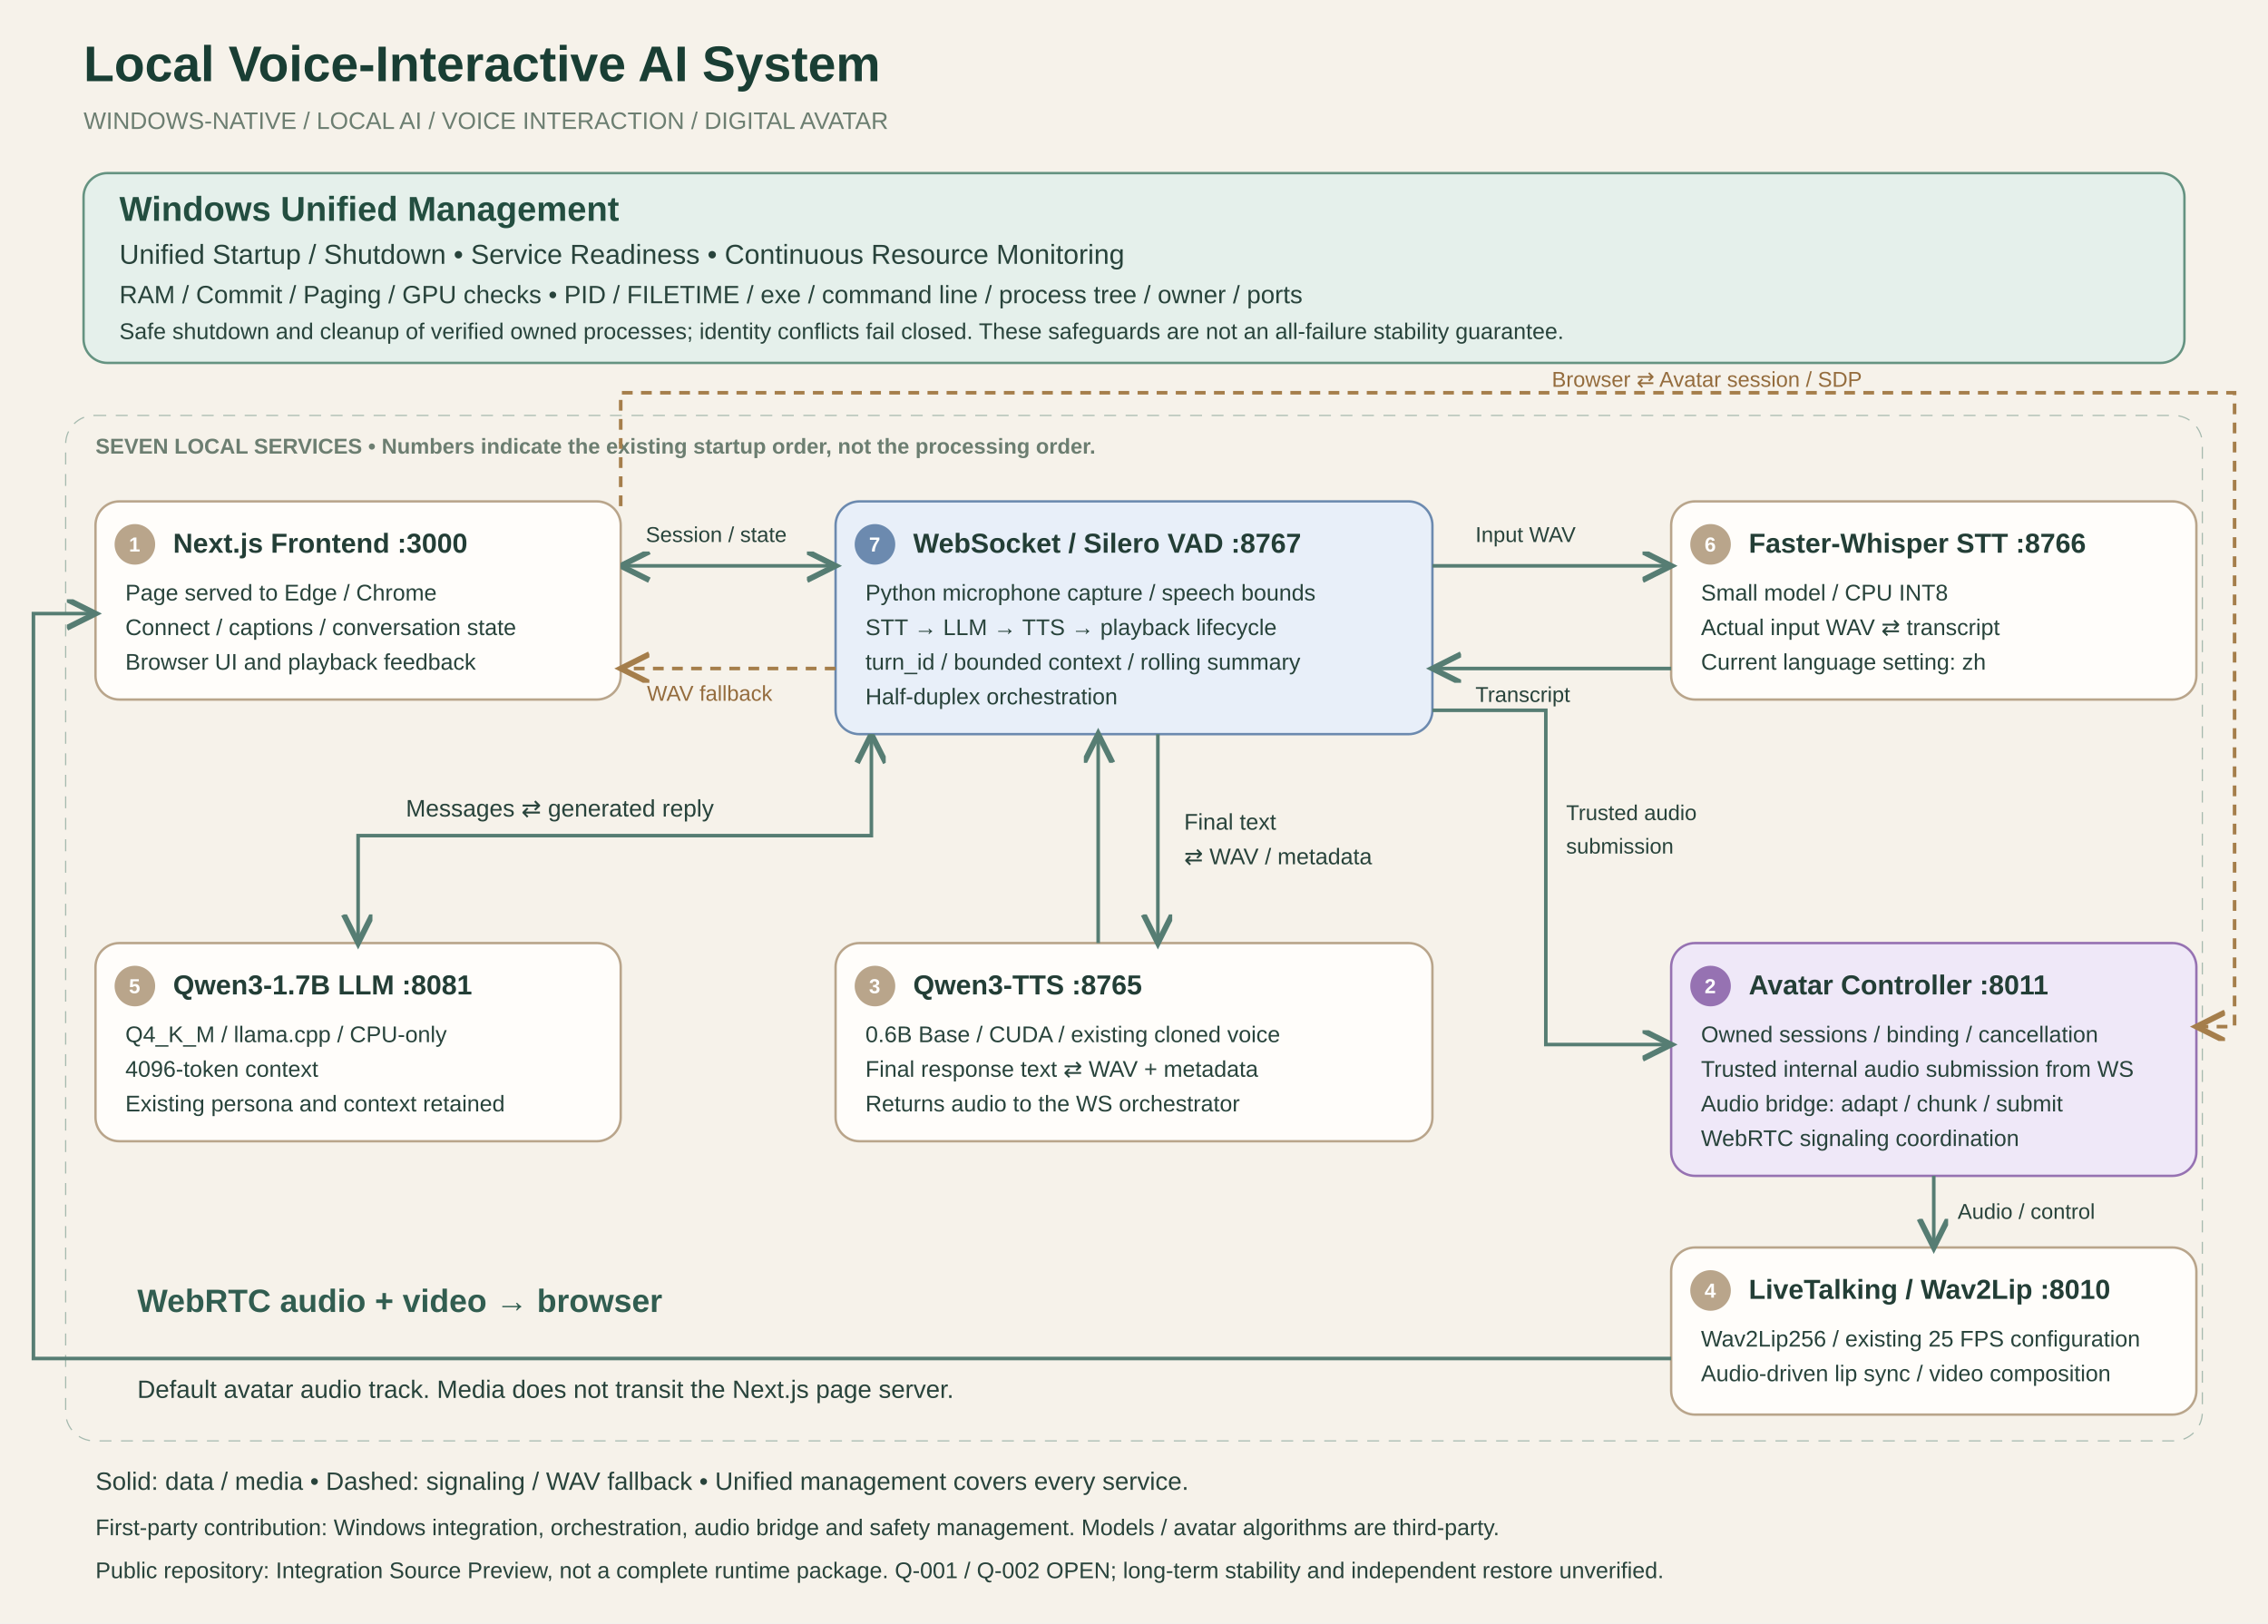
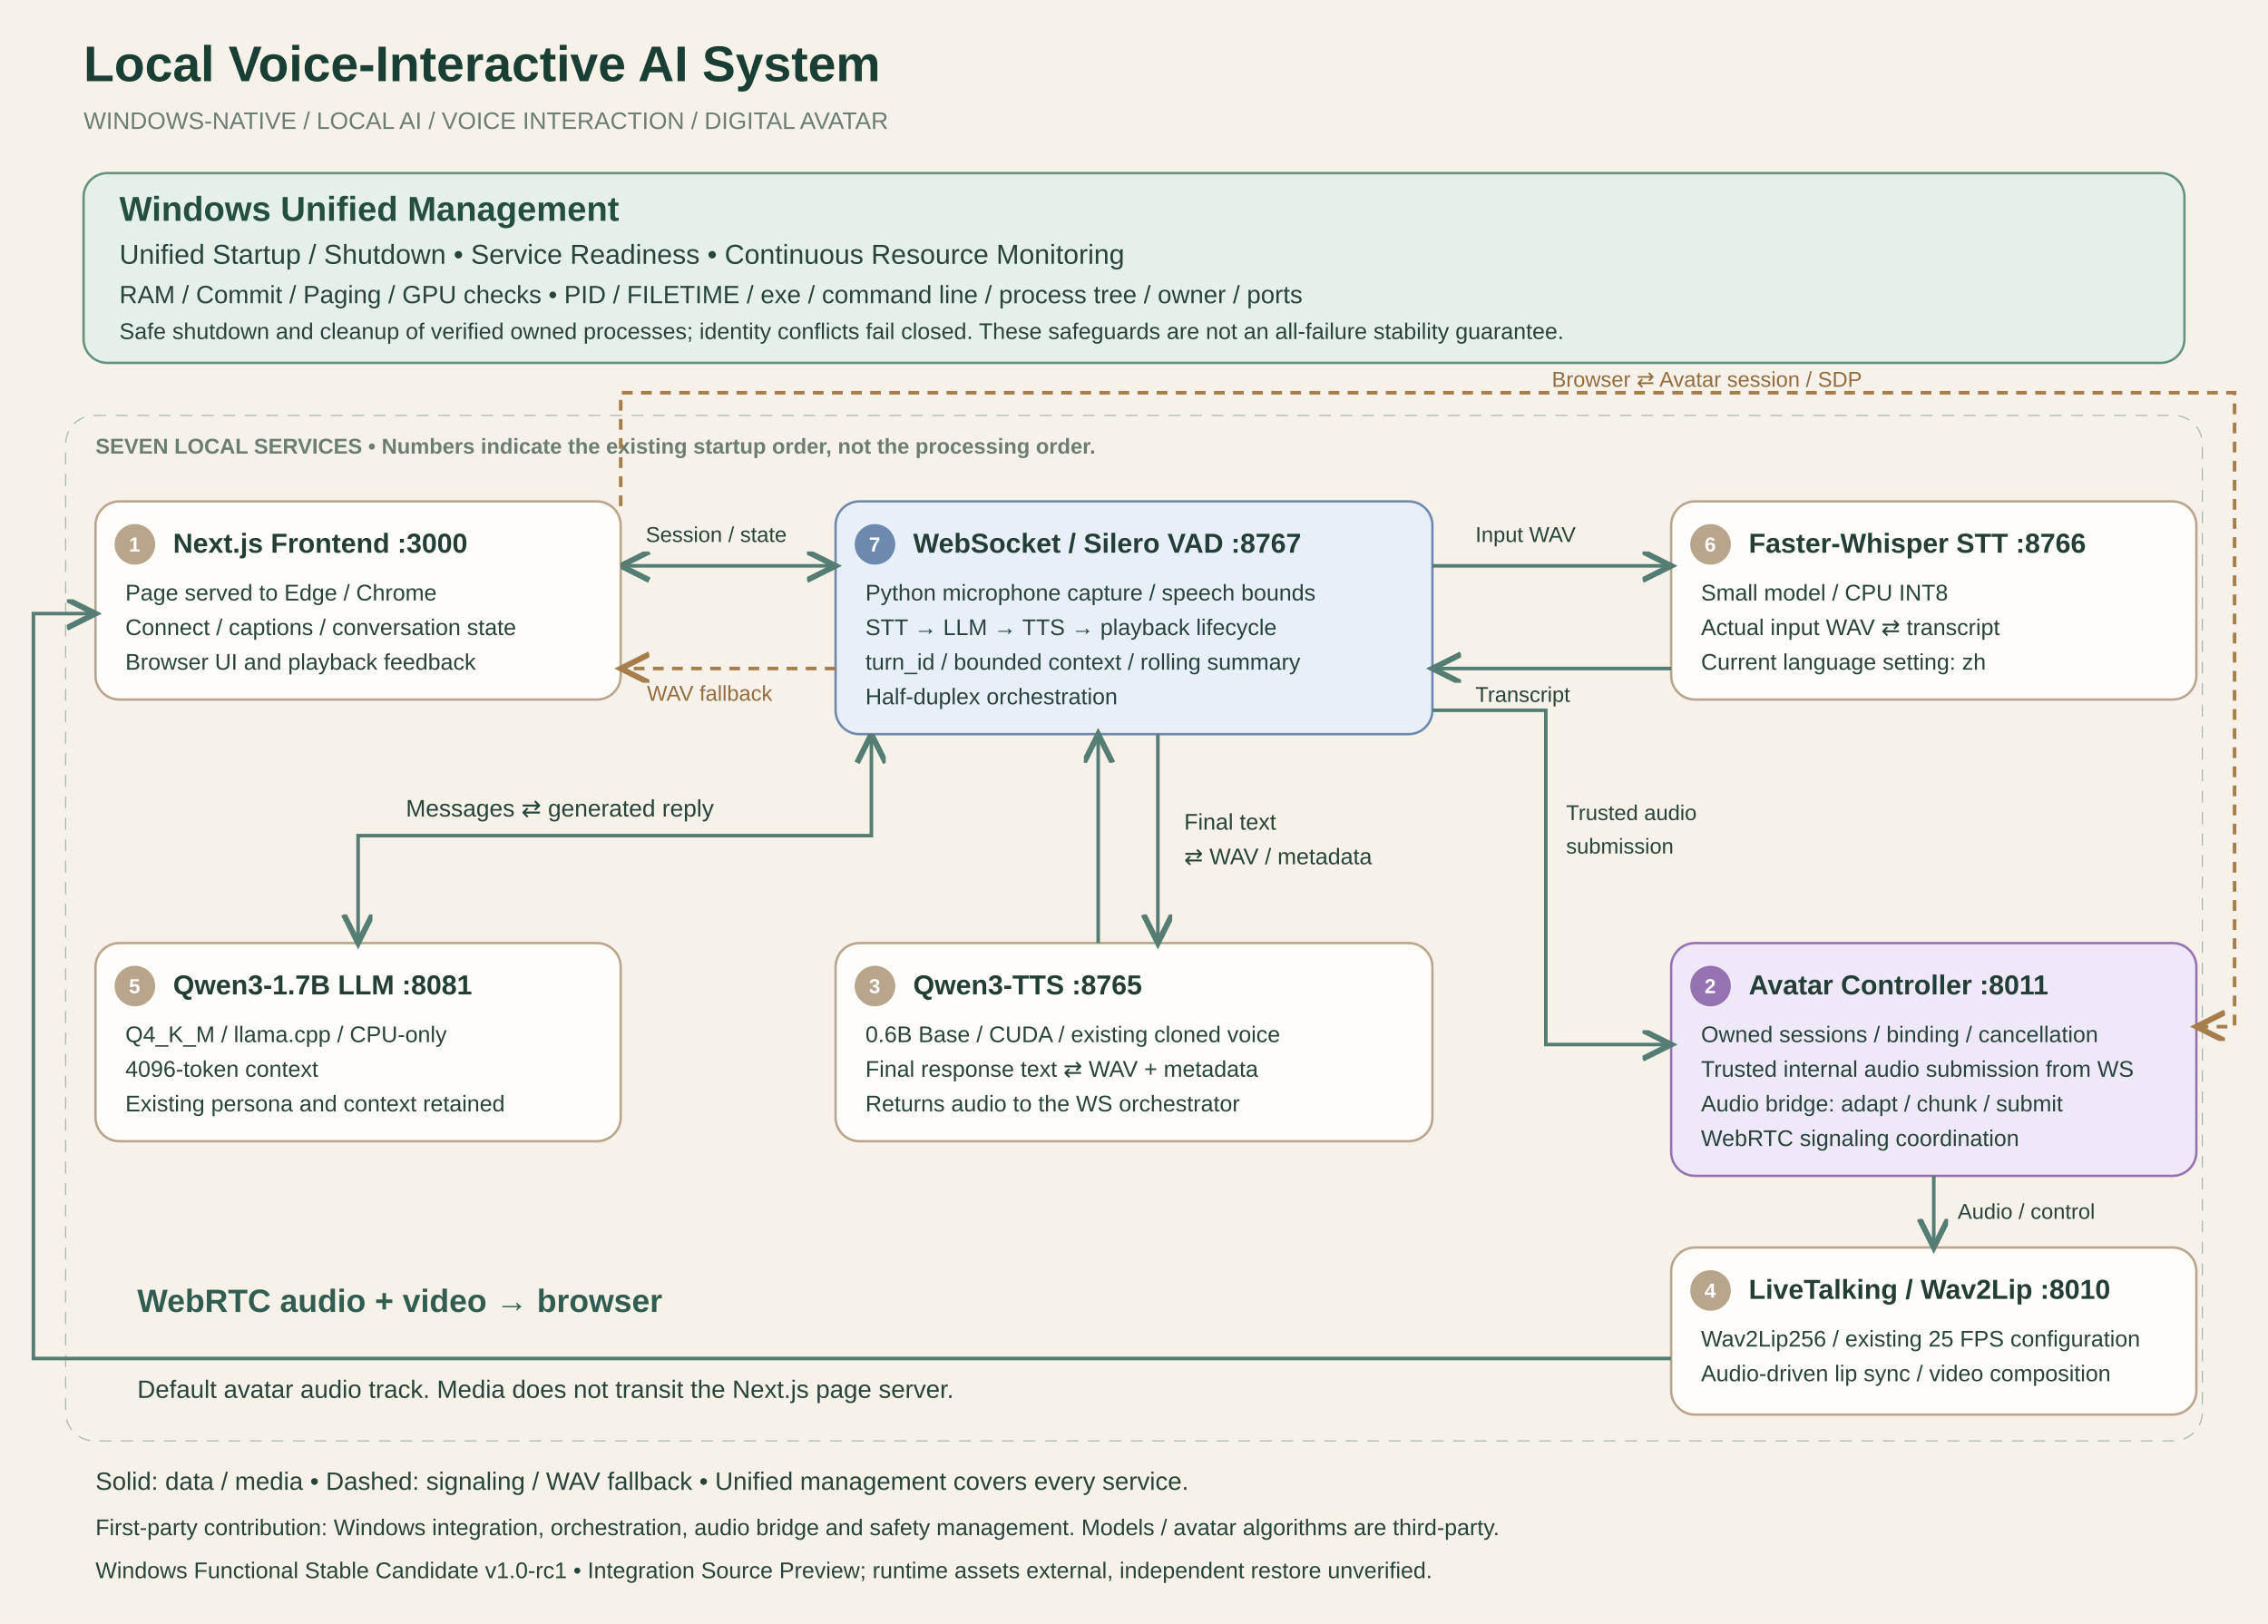
<svg xmlns="http://www.w3.org/2000/svg" width="1900" height="1360" viewBox="0 0 1900 1360" role="img" aria-labelledby="title desc">
  <defs>
    <marker id="a" markerWidth="10" markerHeight="10" refX="8" refY="4" orient="auto">
      <path d="M0,0 L8,4 L0,8" fill="none" stroke="#567d73" stroke-width="1.6" />
    </marker>
    <marker id="b" markerWidth="10" markerHeight="10" refX="0" refY="4" orient="auto">
      <path d="M8,0 L0,4 L8,8" fill="none" stroke="#567d73" stroke-width="1.6" />
    </marker>
    <marker id="ad" markerWidth="10" markerHeight="10" refX="8" refY="4" orient="auto">
      <path d="M0,0 L8,4 L0,8" fill="none" stroke="#a57e4b" stroke-width="1.6" />
    </marker>
  </defs>
  <rect width="1900" height="1360" fill="#f6f2ea" />
  <g font-family="Segoe UI,Arial,sans-serif">
    <text x="70" y="68" font-size="42" fill="#193e34" font-weight="700">Local Voice-Interactive AI System</text>
    <text x="70" y="108" font-size="20" fill="#6c7e71" font-weight="500">WINDOWS-NATIVE  /  LOCAL AI  /  VOICE INTERACTION  /  DIGITAL AVATAR</text>
    <rect x="70" y="145" width="1760" height="159" rx="20" fill="#e5f0eb" stroke="#659381" stroke-width="2" />
    <text x="100" y="185" font-size="29" fill="#234e40" font-weight="700">Windows Unified Management</text>
    <text x="100" y="221" font-size="23" fill="#28433b" font-weight="400">Unified Startup / Shutdown  •  Service Readiness  •  Continuous Resource Monitoring</text>
    <text x="100" y="254" font-size="21" fill="#28433b" font-weight="400">RAM / Commit / Paging / GPU checks  •  PID / FILETIME / exe / command line / process tree / owner / ports</text>
    <text x="100" y="284" font-size="19" fill="#28433b" font-weight="400">Safe shutdown and cleanup of verified owned processes; identity conflicts fail closed. These safeguards are not an all-failure stability guarantee.</text>
    <rect x="55" y="348" width="1790" height="859" rx="24" fill="none" stroke="#a6baaf" stroke-dasharray="10 8" />
    <text x="80" y="380" font-size="18" fill="#6c7e71" font-weight="600">SEVEN LOCAL SERVICES  •  Numbers indicate the existing startup order, not the processing order.</text>
    <g>
      <rect x="80" y="420" width="440" height="166" rx="20" fill="#fffdfa" stroke="#b9a58b" stroke-width="2" />
      <circle cx="113" cy="456" r="17" fill="#b9a58b" />
      <text x="108" y="462" font-size="17" fill="#fff" font-weight="700">1</text>
      <text x="145" y="463" font-size="23" fill="#233e36" font-weight="700">Next.js Frontend  :3000</text>
      <text x="105" y="503" font-size="19" fill="#28433b" font-weight="400">Page served to Edge / Chrome</text>
      <text x="105" y="532" font-size="19" fill="#28433b" font-weight="400">Connect / captions / conversation state</text>
      <text x="105" y="561" font-size="19" fill="#28433b" font-weight="400">Browser UI and playback feedback</text>
    </g>
    <g>
      <rect x="700" y="420" width="500" height="195" rx="20" fill="#e8eff9" stroke="#6c8aaf" stroke-width="2" />
      <circle cx="733" cy="456" r="17" fill="#6c8aaf" />
      <text x="728" y="462" font-size="17" fill="#fff" font-weight="700">7</text>
      <text x="765" y="463" font-size="23" fill="#233e36" font-weight="700">WebSocket / Silero VAD  :8767</text>
      <text x="725" y="503" font-size="19" fill="#28433b" font-weight="400">Python microphone capture / speech bounds</text>
      <text x="725" y="532" font-size="19" fill="#28433b" font-weight="400">STT → LLM → TTS → playback lifecycle</text>
      <text x="725" y="561" font-size="19" fill="#28433b" font-weight="400">turn_id / bounded context / rolling summary</text>
      <text x="725" y="590" font-size="19" fill="#28433b" font-weight="400">Half-duplex orchestration</text>
    </g>
    <g>
      <rect x="1400" y="420" width="440" height="166" rx="20" fill="#fffdfa" stroke="#b9a58b" stroke-width="2" />
      <circle cx="1433" cy="456" r="17" fill="#b9a58b" />
      <text x="1428" y="462" font-size="17" fill="#fff" font-weight="700">6</text>
      <text x="1465" y="463" font-size="23" fill="#233e36" font-weight="700">Faster-Whisper STT  :8766</text>
      <text x="1425" y="503" font-size="19" fill="#28433b" font-weight="400">Small model / CPU INT8</text>
      <text x="1425" y="532" font-size="19" fill="#28433b" font-weight="400">Actual input WAV ⇄ transcript</text>
      <text x="1425" y="561" font-size="19" fill="#28433b" font-weight="400">Current language setting: zh</text>
    </g>
    <g>
      <rect x="80" y="790" width="440" height="166" rx="20" fill="#fffdfa" stroke="#b9a58b" stroke-width="2" />
      <circle cx="113" cy="826" r="17" fill="#b9a58b" />
      <text x="108" y="832" font-size="17" fill="#fff" font-weight="700">5</text>
      <text x="145" y="833" font-size="23" fill="#233e36" font-weight="700">Qwen3-1.7B LLM  :8081</text>
      <text x="105" y="873" font-size="19" fill="#28433b" font-weight="400">Q4_K_M / llama.cpp / CPU-only</text>
      <text x="105" y="902" font-size="19" fill="#28433b" font-weight="400">4096-token context</text>
      <text x="105" y="931" font-size="19" fill="#28433b" font-weight="400">Existing persona and context retained</text>
    </g>
    <g>
      <rect x="700" y="790" width="500" height="166" rx="20" fill="#fffdfa" stroke="#b9a58b" stroke-width="2" />
      <circle cx="733" cy="826" r="17" fill="#b9a58b" />
      <text x="728" y="832" font-size="17" fill="#fff" font-weight="700">3</text>
      <text x="765" y="833" font-size="23" fill="#233e36" font-weight="700">Qwen3-TTS  :8765</text>
      <text x="725" y="873" font-size="19" fill="#28433b" font-weight="400">0.6B Base / CUDA / existing cloned voice</text>
      <text x="725" y="902" font-size="19" fill="#28433b" font-weight="400">Final response text ⇄ WAV + metadata</text>
      <text x="725" y="931" font-size="19" fill="#28433b" font-weight="400">Returns audio to the WS orchestrator</text>
    </g>
    <g>
      <rect x="1400" y="790" width="440" height="195" rx="20" fill="#efe8f8" stroke="#9672b2" stroke-width="2" />
      <circle cx="1433" cy="826" r="17" fill="#9672b2" />
      <text x="1428" y="832" font-size="17" fill="#fff" font-weight="700">2</text>
      <text x="1465" y="833" font-size="23" fill="#233e36" font-weight="700">Avatar Controller  :8011</text>
      <text x="1425" y="873" font-size="19" fill="#28433b" font-weight="400">Owned sessions / binding / cancellation</text>
      <text x="1425" y="902" font-size="19" fill="#28433b" font-weight="400">Trusted internal audio submission from WS</text>
      <text x="1425" y="931" font-size="19" fill="#28433b" font-weight="400">Audio bridge: adapt / chunk / submit</text>
      <text x="1425" y="960" font-size="19" fill="#28433b" font-weight="400">WebRTC signaling coordination</text>
    </g>
    <g>
      <rect x="1400" y="1045" width="440" height="140" rx="20" fill="#fffdfa" stroke="#b9a58b" stroke-width="2" />
      <circle cx="1433" cy="1081" r="17" fill="#b9a58b" />
      <text x="1428" y="1087" font-size="17" fill="#fff" font-weight="700">4</text>
      <text x="1465" y="1088" font-size="23" fill="#233e36" font-weight="700">LiveTalking / Wav2Lip  :8010</text>
      <text x="1425" y="1128" font-size="19" fill="#28433b" font-weight="400">Wav2Lip256 / existing 25 FPS configuration</text>
      <text x="1425" y="1157" font-size="19" fill="#28433b" font-weight="400">Audio-driven lip sync / video composition</text>
    </g>
    <path d="M520 474 H700" stroke="#567d73" stroke-width="3" fill="none" marker-end="url(#a)" marker-start="url(#b)" />
    <text x="541" y="454" font-size="18" fill="#28433b" font-weight="400">Session / state</text>
    <path d="M700 560 H520" stroke="#a57e4b" stroke-width="3" fill="none" stroke-dasharray="9 7" marker-end="url(#ad)" />
    <text x="542" y="587" font-size="18" fill="#946c3d" font-weight="400">WAV fallback</text>
    <path d="M1200 474 H1400" stroke="#567d73" stroke-width="3" fill="none" marker-end="url(#a)" />
    <text x="1236" y="454" font-size="18" fill="#28433b" font-weight="400">Input WAV</text>
    <path d="M1400 560 H1200" stroke="#567d73" stroke-width="3" fill="none" marker-end="url(#a)" />
    <text x="1236" y="588" font-size="18" fill="#28433b" font-weight="400">Transcript</text>
    <path d="M730 615 V700 H300 V790" stroke="#567d73" stroke-width="3" fill="none" marker-end="url(#a)" marker-start="url(#b)" />
    <text x="340" y="684" font-size="20" fill="#28433b" font-weight="400">Messages ⇄ generated reply</text>
    <path d="M920 790 V615" stroke="#567d73" stroke-width="3" fill="none" marker-end="url(#a)" />
    <path d="M970 615 V790" stroke="#567d73" stroke-width="3" fill="none" marker-end="url(#a)" />
    <text x="992" y="695" font-size="19" fill="#28433b" font-weight="400">Final text</text>
    <text x="992" y="724" font-size="19" fill="#28433b" font-weight="400">⇄ WAV / metadata</text>
    <path d="M1200 595 H1295 V875 H1400" stroke="#567d73" stroke-width="3" fill="none" marker-end="url(#a)" />
    <text x="1312" y="687" font-size="18" fill="#28433b" font-weight="400">Trusted audio</text>
    <text x="1312" y="715" font-size="18" fill="#28433b" font-weight="400">submission</text>
    <path d="M1620 985 V1045" stroke="#567d73" stroke-width="3" fill="none" marker-end="url(#a)" />
    <text x="1640" y="1021" font-size="18" fill="#28433b" font-weight="400">Audio / control</text>
    <path d="M1400 1138 H28 V514 H80" stroke="#567d73" stroke-width="3" fill="none" marker-end="url(#a)" />
    <text x="115" y="1099" font-size="27" fill="#315d50" font-weight="700">WebRTC audio + video → browser</text>
    <text x="115" y="1171" font-size="21" fill="#28433b" font-weight="400">Default avatar audio track. Media does not transit the Next.js page server.</text>
    <path d="M520 424 V329 H1872 V860 H1840" stroke="#a57e4b" stroke-width="3" fill="none" stroke-dasharray="9 7" marker-end="url(#ad)" />
    <text x="1300" y="324" font-size="18" fill="#946c3d" font-weight="400">Browser ⇄ Avatar session / SDP</text>
    <text x="80" y="1248" font-size="21" fill="#28433b" font-weight="400">Solid: data / media   •   Dashed: signaling / WAV fallback   •   Unified management covers every service.</text>
    <text x="80" y="1286" font-size="19" fill="#28433b" font-weight="400">First-party contribution: Windows integration, orchestration, audio bridge and safety management. Models / avatar algorithms are third-party.</text>
-     <text x="80" y="1322" font-size="19" fill="#28433b" font-weight="400">Public repository: Integration Source Preview, not a complete runtime package. Q-001 / Q-002 OPEN; long-term stability and independent restore unverified.</text>
+     <text x="80" y="1322" font-size="19" fill="#28433b" font-weight="400">Windows Functional Stable Candidate v1.0-rc1  •  Integration Source Preview; runtime assets external, independent restore unverified.</text>
  </g>
</svg>
